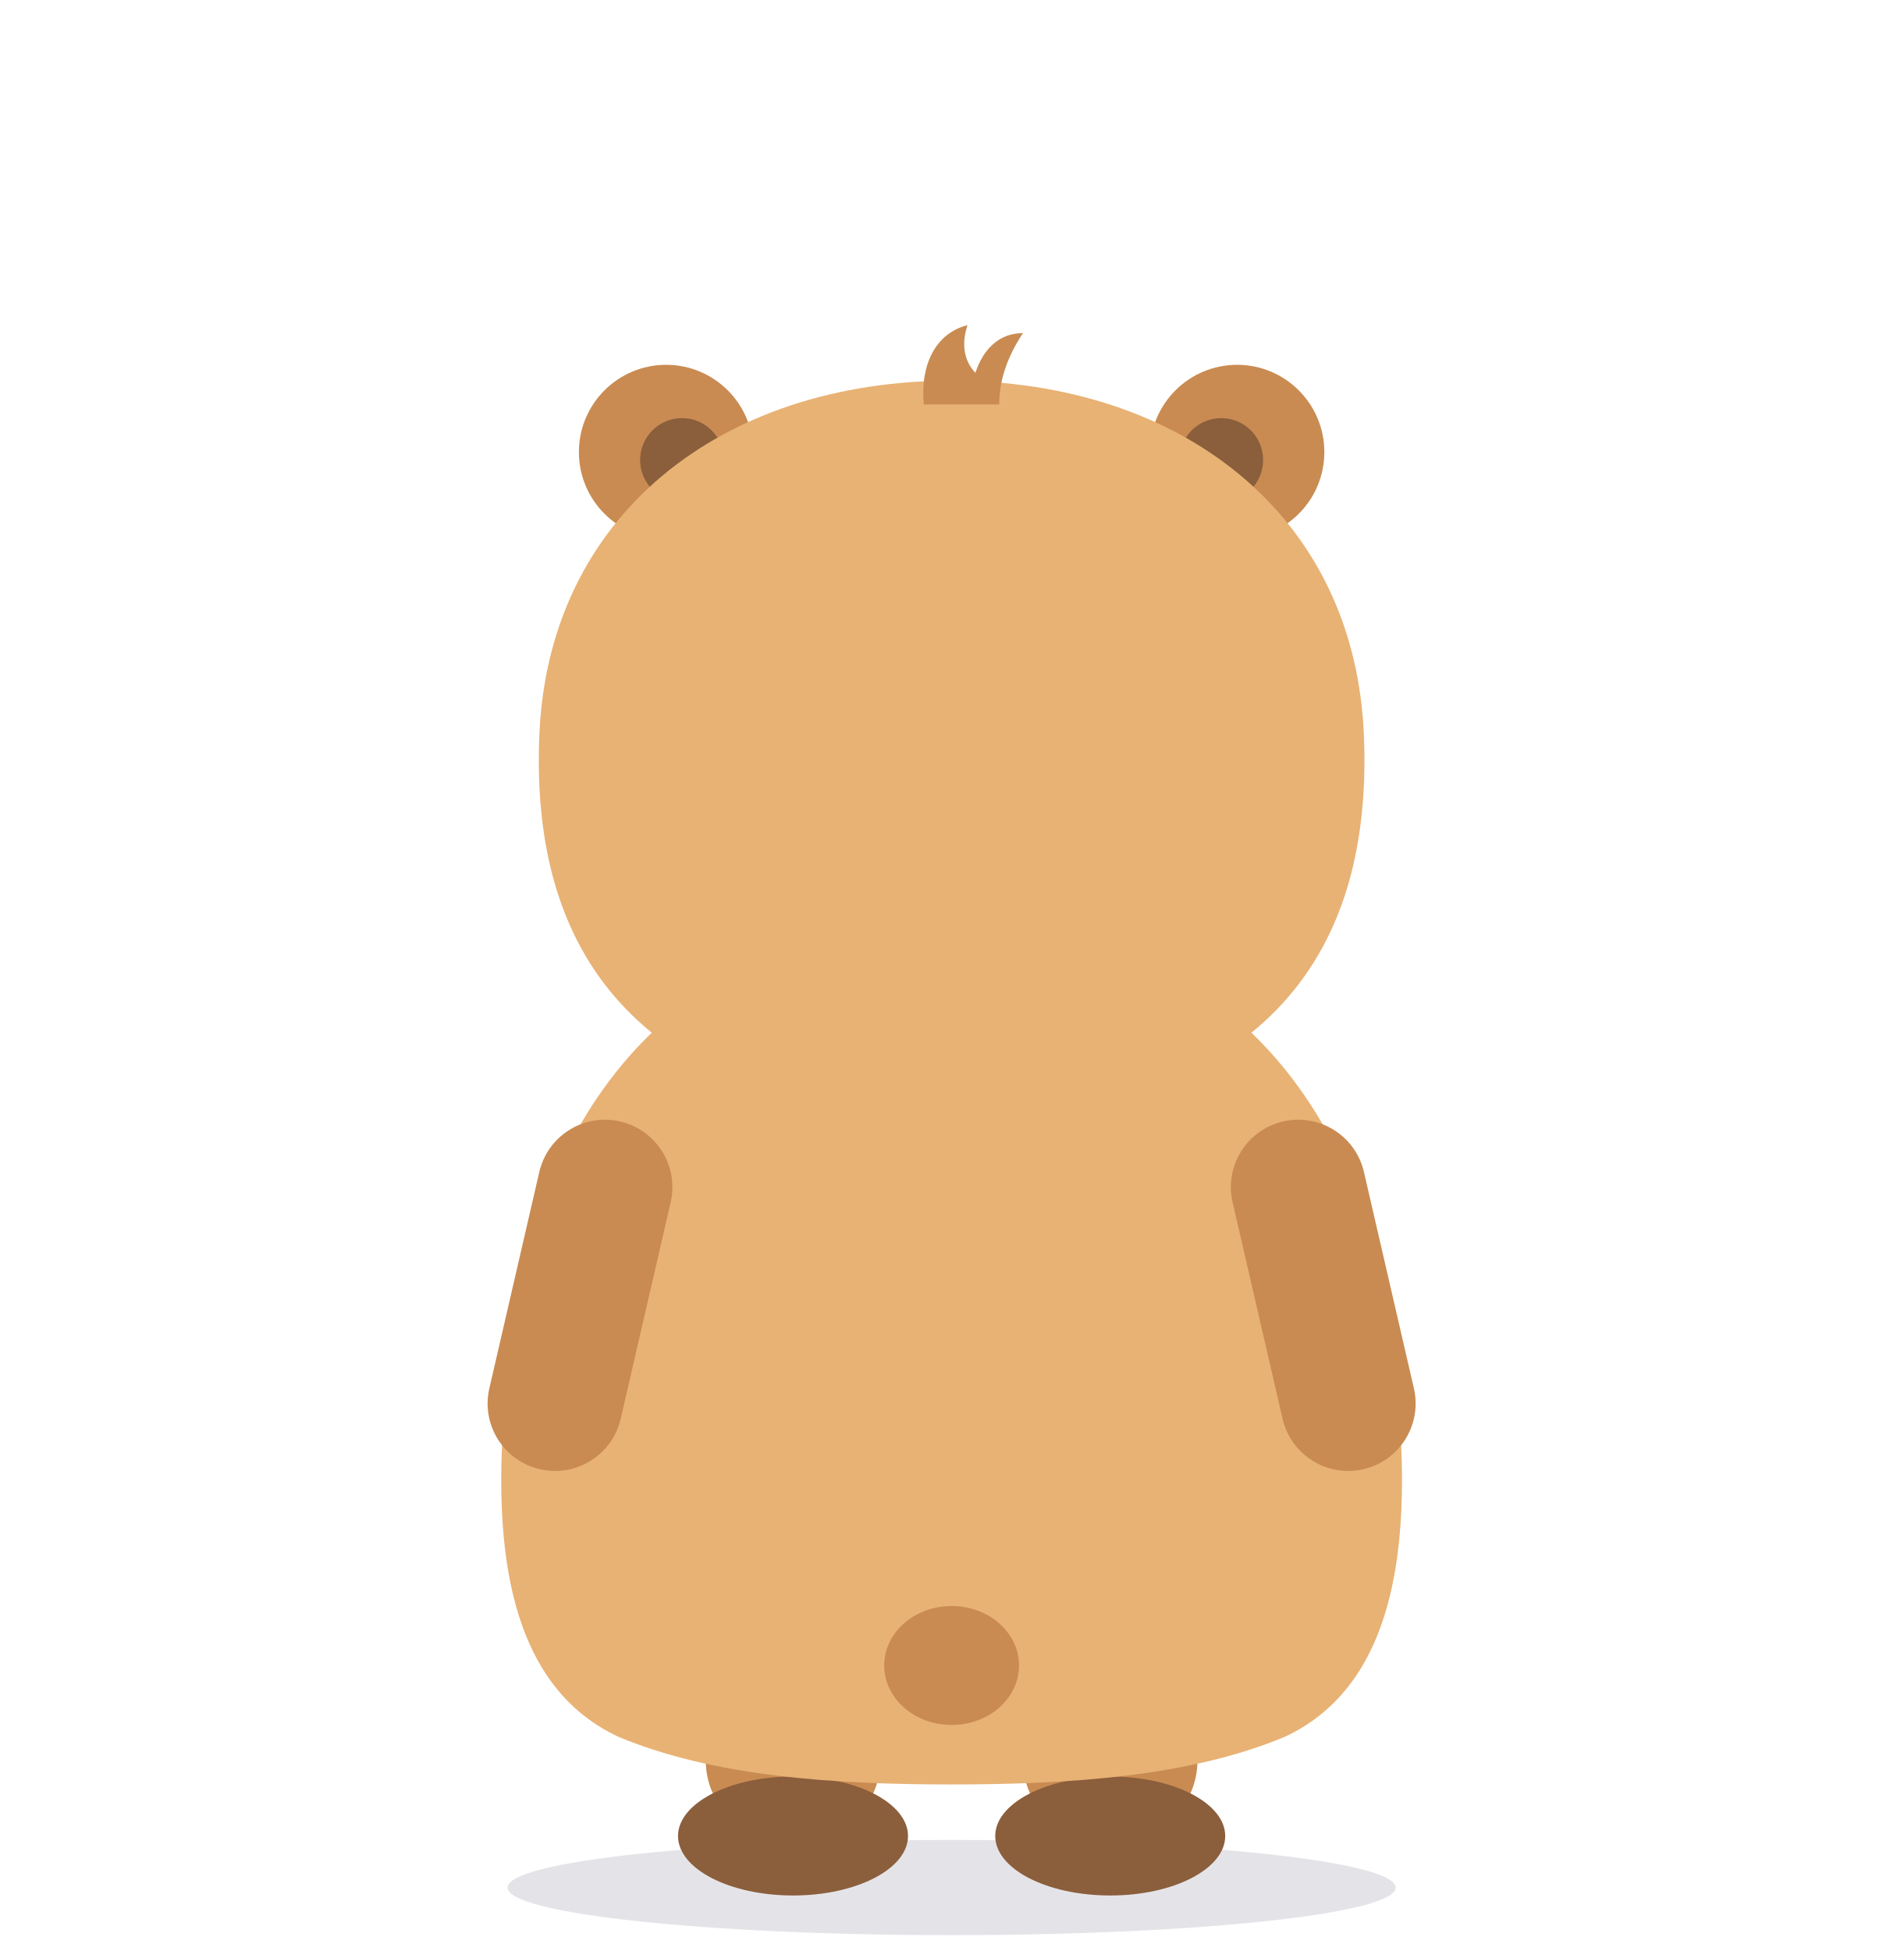
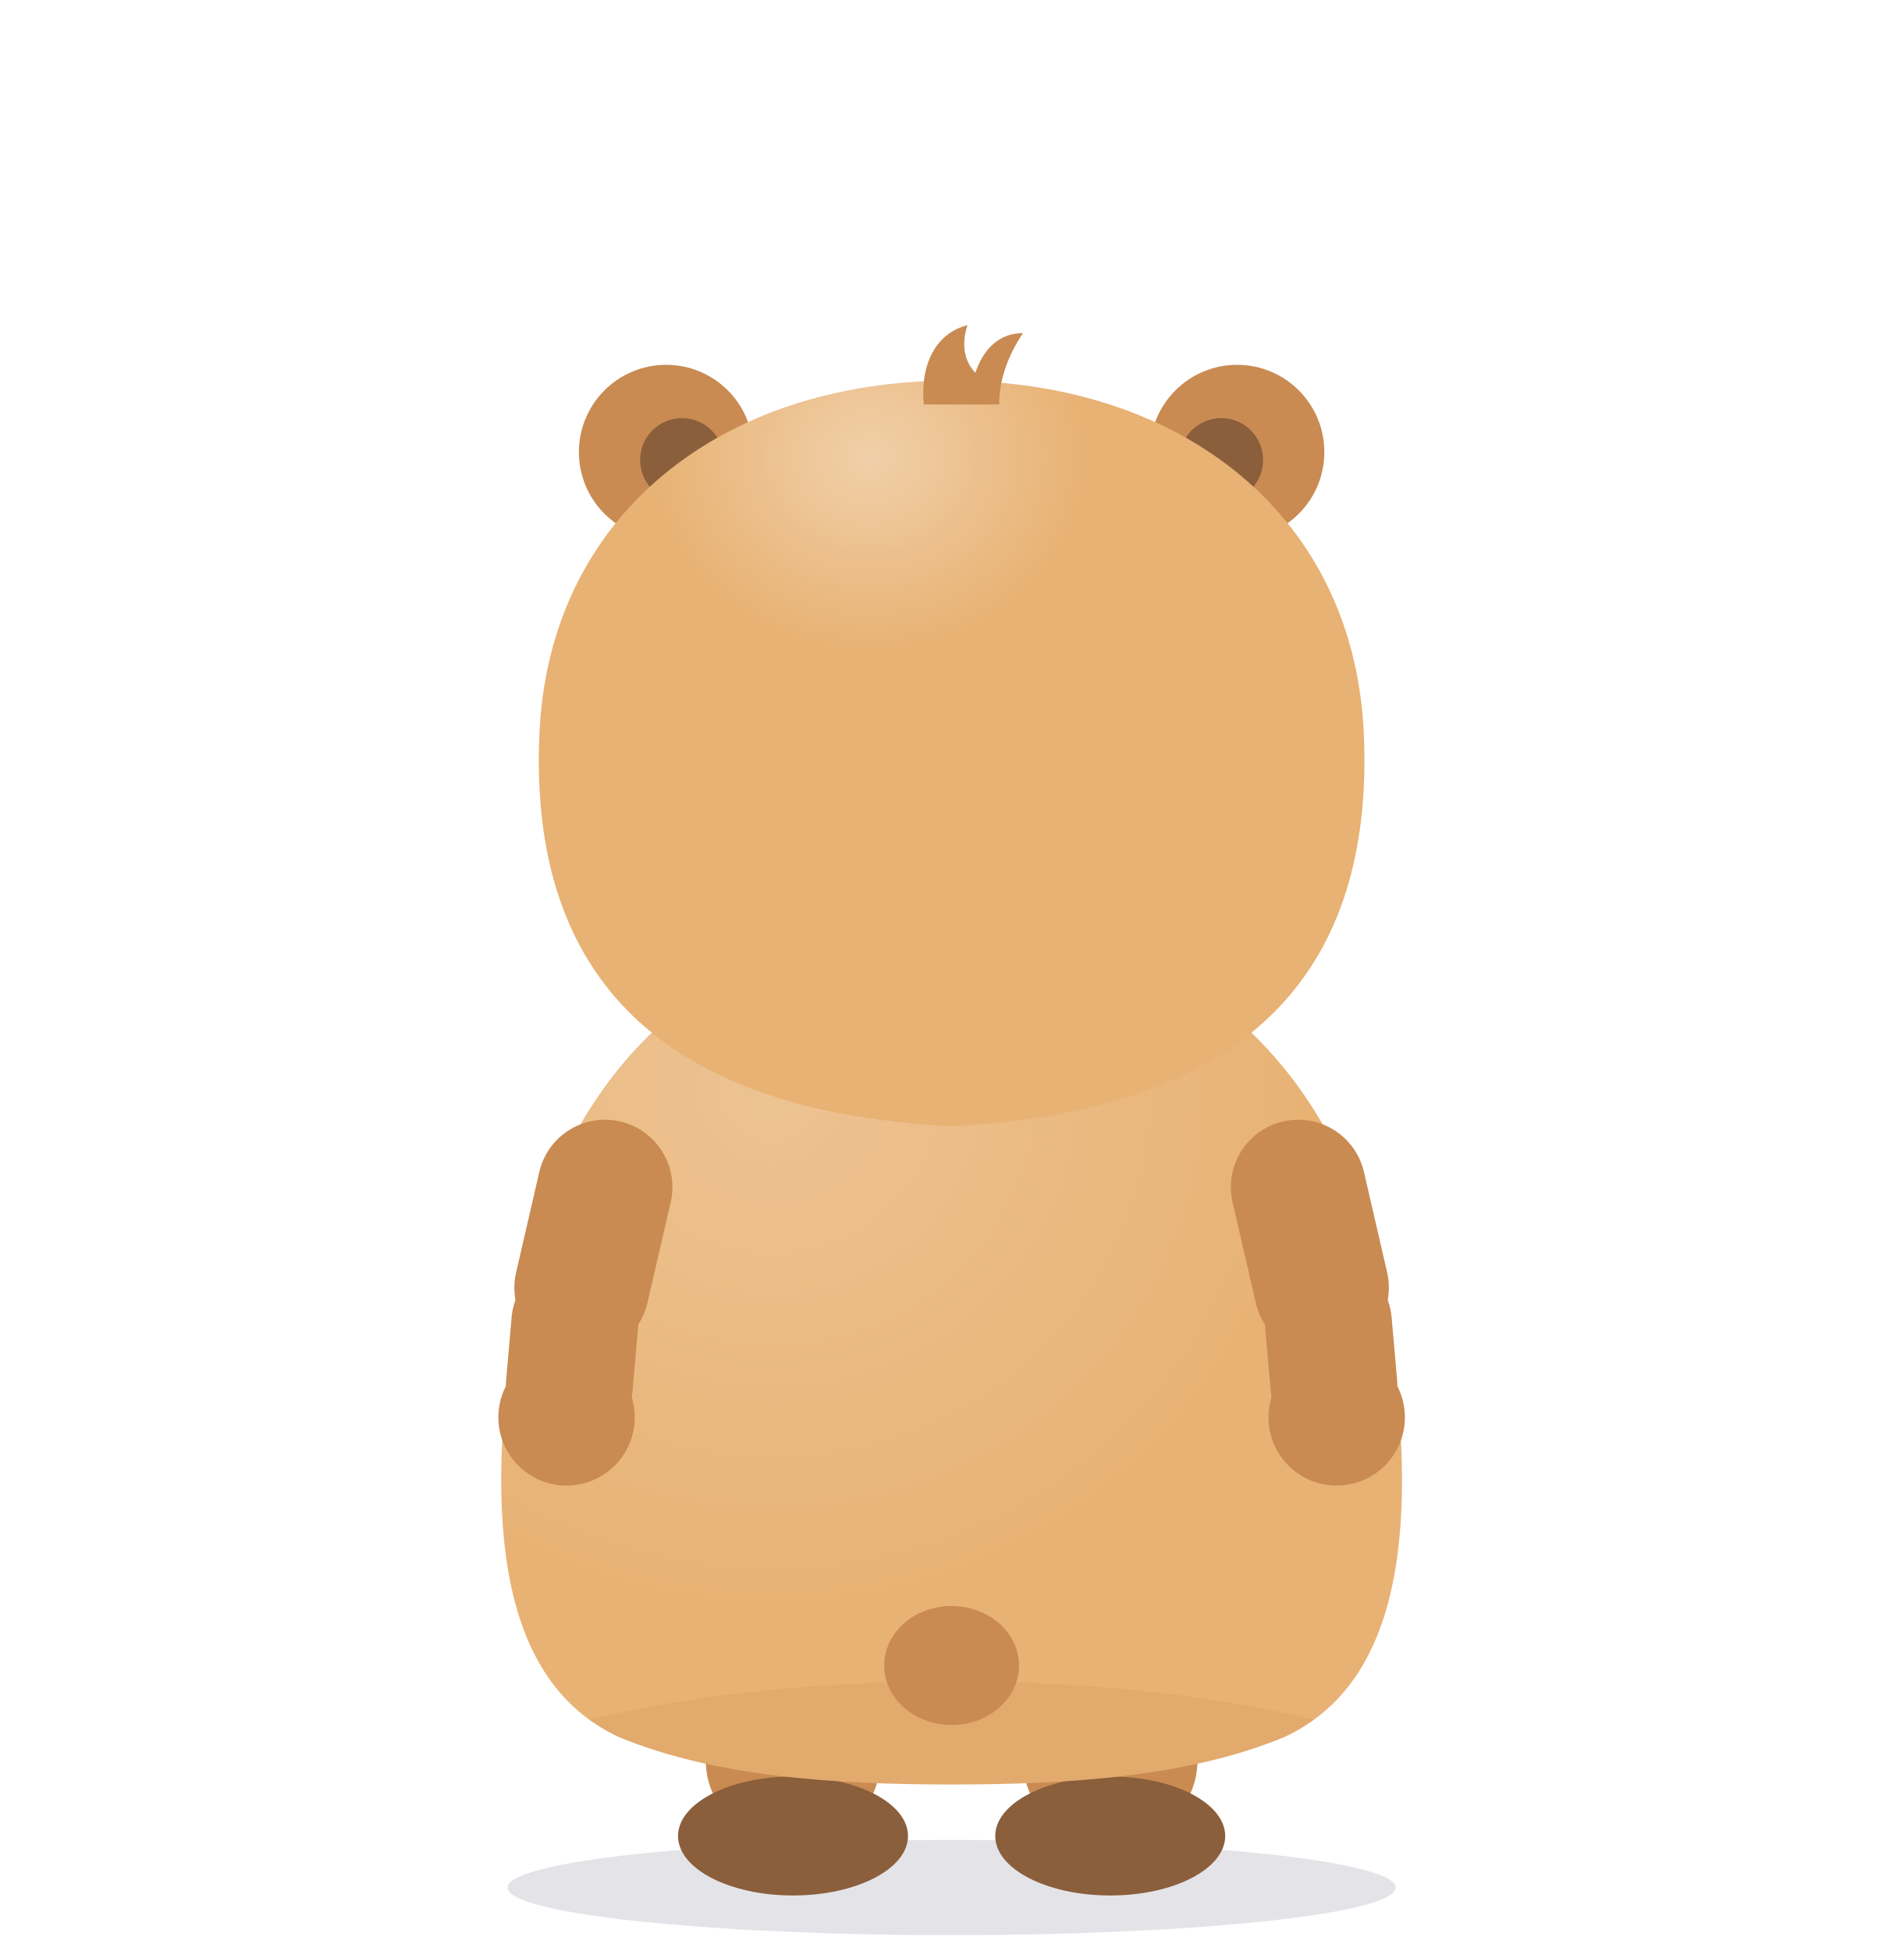
<svg xmlns="http://www.w3.org/2000/svg" viewBox="-20 -26 240 246" width="480" height="492">
  <defs>
    <clipPath id="mascot-body-_R_0_">
      <path d="M100 90C129 90 150 108 155 140C159 166 157 186 142 193C130 198 115 199 100 199C85 199 70 198 58 193C43 186 41 166 45 140C50 108 71 90 100 90Z" />
    </clipPath>
    <clipPath id="mascot-body-_R_0_-head">
      <path d="M100 22C129 22 151 39 152 67C153 93 141 114 100 116C59 114 47 93 48 67C49 39 71 22 100 22Z" />
    </clipPath>
+     <clipPath id="mascot-body-_R_0_-eye">
+       <circle r="10" />
+     </clipPath>
+     <radialGradient id="mascot-body-_R_0_-shine" cx="0.4" cy="0.1" r="0.26">
+       <stop offset="0" stop-color="#FFFFFF" stop-opacity="0.38" />
+       <stop offset="1" stop-color="#FFFFFF" stop-opacity="0" />
+     </radialGradient>
+     <radialGradient id="mascot-body-_R_0_-soft" cx="0.3" cy="0.2" r="0.6">
+       <stop offset="0" stop-color="#FFFFFF" stop-opacity="0.22" />
+       <stop offset="1" stop-color="#FFFFFF" stop-opacity="0" />
+     </radialGradient>
  </defs>
  <g data-layer="scene-back" />
  <g transform="translate(100 212)">
    <g>
      <g data-part="shadow">
        <g transform="translate(-100 -212)">
          <ellipse cx="100" cy="212" rx="56" ry="6" fill="rgba(27, 33, 66, 0.12)" />
        </g>
      </g>
    </g>
  </g>
  <g transform="translate(0 0)">
    <g transform="translate(100 212)">
      <g>
        <g data-part="whole">
          <g transform="translate(-100 -212)">
            <g>
              <g transform="translate(80 186)">
                <g>
                  <g data-part="leg-left">
                    <rect x="-11" y="-10" width="22" height="30" rx="10" fill="#C98B52" />
                    <ellipse cx="0" cy="19.5" rx="14.5" ry="7.5" fill="#8B5E3C" />
                  </g>
                </g>
              </g>
              <g transform="translate(120 186)">
                <g>
                  <g data-part="leg-right">
                    <rect x="-11" y="-10" width="22" height="30" rx="10" fill="#C98B52" />
                    <ellipse cx="0" cy="19.5" rx="14.5" ry="7.5" fill="#8B5E3C" />
                  </g>
                </g>
              </g>
              <g transform="translate(100 211)">
                <g>
                  <g data-part="torso">
                    <g transform="translate(-100 -211)">
                      <path d="M100 90C129 90 150 108 155 140C159 166 157 186 142 193C130 198 115 199 100 199C85 199 70 198 58 193C43 186 41 166 45 140C50 108 71 90 100 90Z" fill="#E8B274" />
-                       <g clip-path="url(#mascot-body-_R_0_)" />
+                       <g clip-path="url(#mascot-body-_R_0_)">
+                         <ellipse cx="100" cy="206" rx="70" ry="20" fill="#C98B52" opacity="0.2" />
+                         <path d="M100 90C129 90 150 108 155 140C159 166 157 186 142 193C130 198 115 199 100 199C85 199 70 198 58 193C43 186 41 166 45 140C50 108 71 90 100 90Z" fill="url(#mascot-body-_R_0_-soft)" />
+                       </g>
                      <ellipse cx="100" cy="184" rx="8.5" ry="7.5" fill="#C98B52" />
                      <g transform="translate(100 112)">
                        <g>
                          <g data-part="head">
                            <g transform="translate(-100 -112)">
-                               <g>
-                                 <circle cx="64" cy="31" r="11" fill="#C98B52" />
-                                 <circle cx="66" cy="32" r="5.28" fill="#8B5E3C" />
+                               <g transform="translate(67.3 39.25)">
+                                 <g>
+                                   <g data-part="ear">
+                                     <g transform="translate(-67.3 -39.25)">
+                                       <circle cx="64" cy="31" r="11" fill="#C98B52" />
+                                       <circle cx="66" cy="32" r="5.28" fill="#8B5E3C" />
+                                     </g>
+                                   </g>
+                                 </g>
                              </g>
-                               <g>
-                                 <circle cx="136" cy="31" r="11" fill="#C98B52" />
-                                 <circle cx="134" cy="32" r="5.28" fill="#8B5E3C" />
+                               <g transform="translate(132.7 39.25)">
+                                 <g>
+                                   <g data-part="ear">
+                                     <g transform="translate(-132.7 -39.25)">
+                                       <circle cx="136" cy="31" r="11" fill="#C98B52" />
+                                       <circle cx="134" cy="32" r="5.28" fill="#8B5E3C" />
+                                     </g>
+                                   </g>
+                                 </g>
                              </g>
                              <path d="M100 22C129 22 151 39 152 67C153 93 141 114 100 116C59 114 47 93 48 67C49 39 71 22 100 22Z" fill="#E8B274" />
-                               <path d="M96.5 25C96 20 98 16 102 15C101 18 102 20 103 21C104 18 106 16 109 16C107 19 106 22 106 25Z" fill="#C98B52" />
+                               <path d="M100 22C129 22 151 39 152 67C153 93 141 114 100 116C59 114 47 93 48 67C49 39 71 22 100 22Z" fill="url(#mascot-body-_R_0_-shine)" />
+                               <g transform="translate(101.5 25)">
+                                 <g>
+                                   <g data-part="tuft">
+                                     <g transform="translate(-101.5 -25)">
+                                       <path d="M96.5 25C96 20 98 16 102 15C101 18 102 20 103 21C104 18 106 16 109 16C107 19 106 22 106 25Z" fill="#C98B52" />
+                                     </g>
+                                   </g>
+                                 </g>
+                               </g>
                            </g>
                          </g>
                        </g>
                      </g>
                      <g transform="translate(57 124)">
                        <g transform="translate(-0.6 -0.8) rotate(13)">
                          <g data-part="arm-left">
-                             <rect x="-8.5" y="-8" width="17" height="45" rx="8.5" fill="#C98B52" />
+                             <rect x="-8.5" y="-8" width="17" height="30" rx="8.5" fill="#C98B52" />
+                             <g transform="translate(0 17)">
+                               <g transform="rotate(-8)">
+                                 <g data-part="forearm-left">
+                                   <rect x="-8" y="-7" width="16" height="24" rx="8" fill="#C98B52" />
+                                   <circle cy="13" r="8.6" fill="#C98B52" />
+                                 </g>
+                               </g>
+                             </g>
                          </g>
                        </g>
                      </g>
                      <g transform="translate(143 124)">
                        <g transform="translate(0.6 -0.8) rotate(-13)">
                          <g data-part="arm-right">
-                             <rect x="-8.5" y="-8" width="17" height="45" rx="8.5" fill="#C98B52" />
+                             <rect x="-8.5" y="-8" width="17" height="30" rx="8.5" fill="#C98B52" />
+                             <g transform="translate(0 17)">
+                               <g transform="rotate(8)">
+                                 <g data-part="forearm-right">
+                                   <rect x="-8" y="-7" width="16" height="24" rx="8" fill="#C98B52" />
+                                   <circle cy="13" r="8.6" fill="#C98B52" />
+                                 </g>
+                               </g>
+                             </g>
                          </g>
                        </g>
                      </g>
                    </g>
                  </g>
                </g>
              </g>
            </g>
          </g>
        </g>
      </g>
    </g>
  </g>
  <g data-layer="scene-front" />
  <g data-layer="fx" />
</svg>
